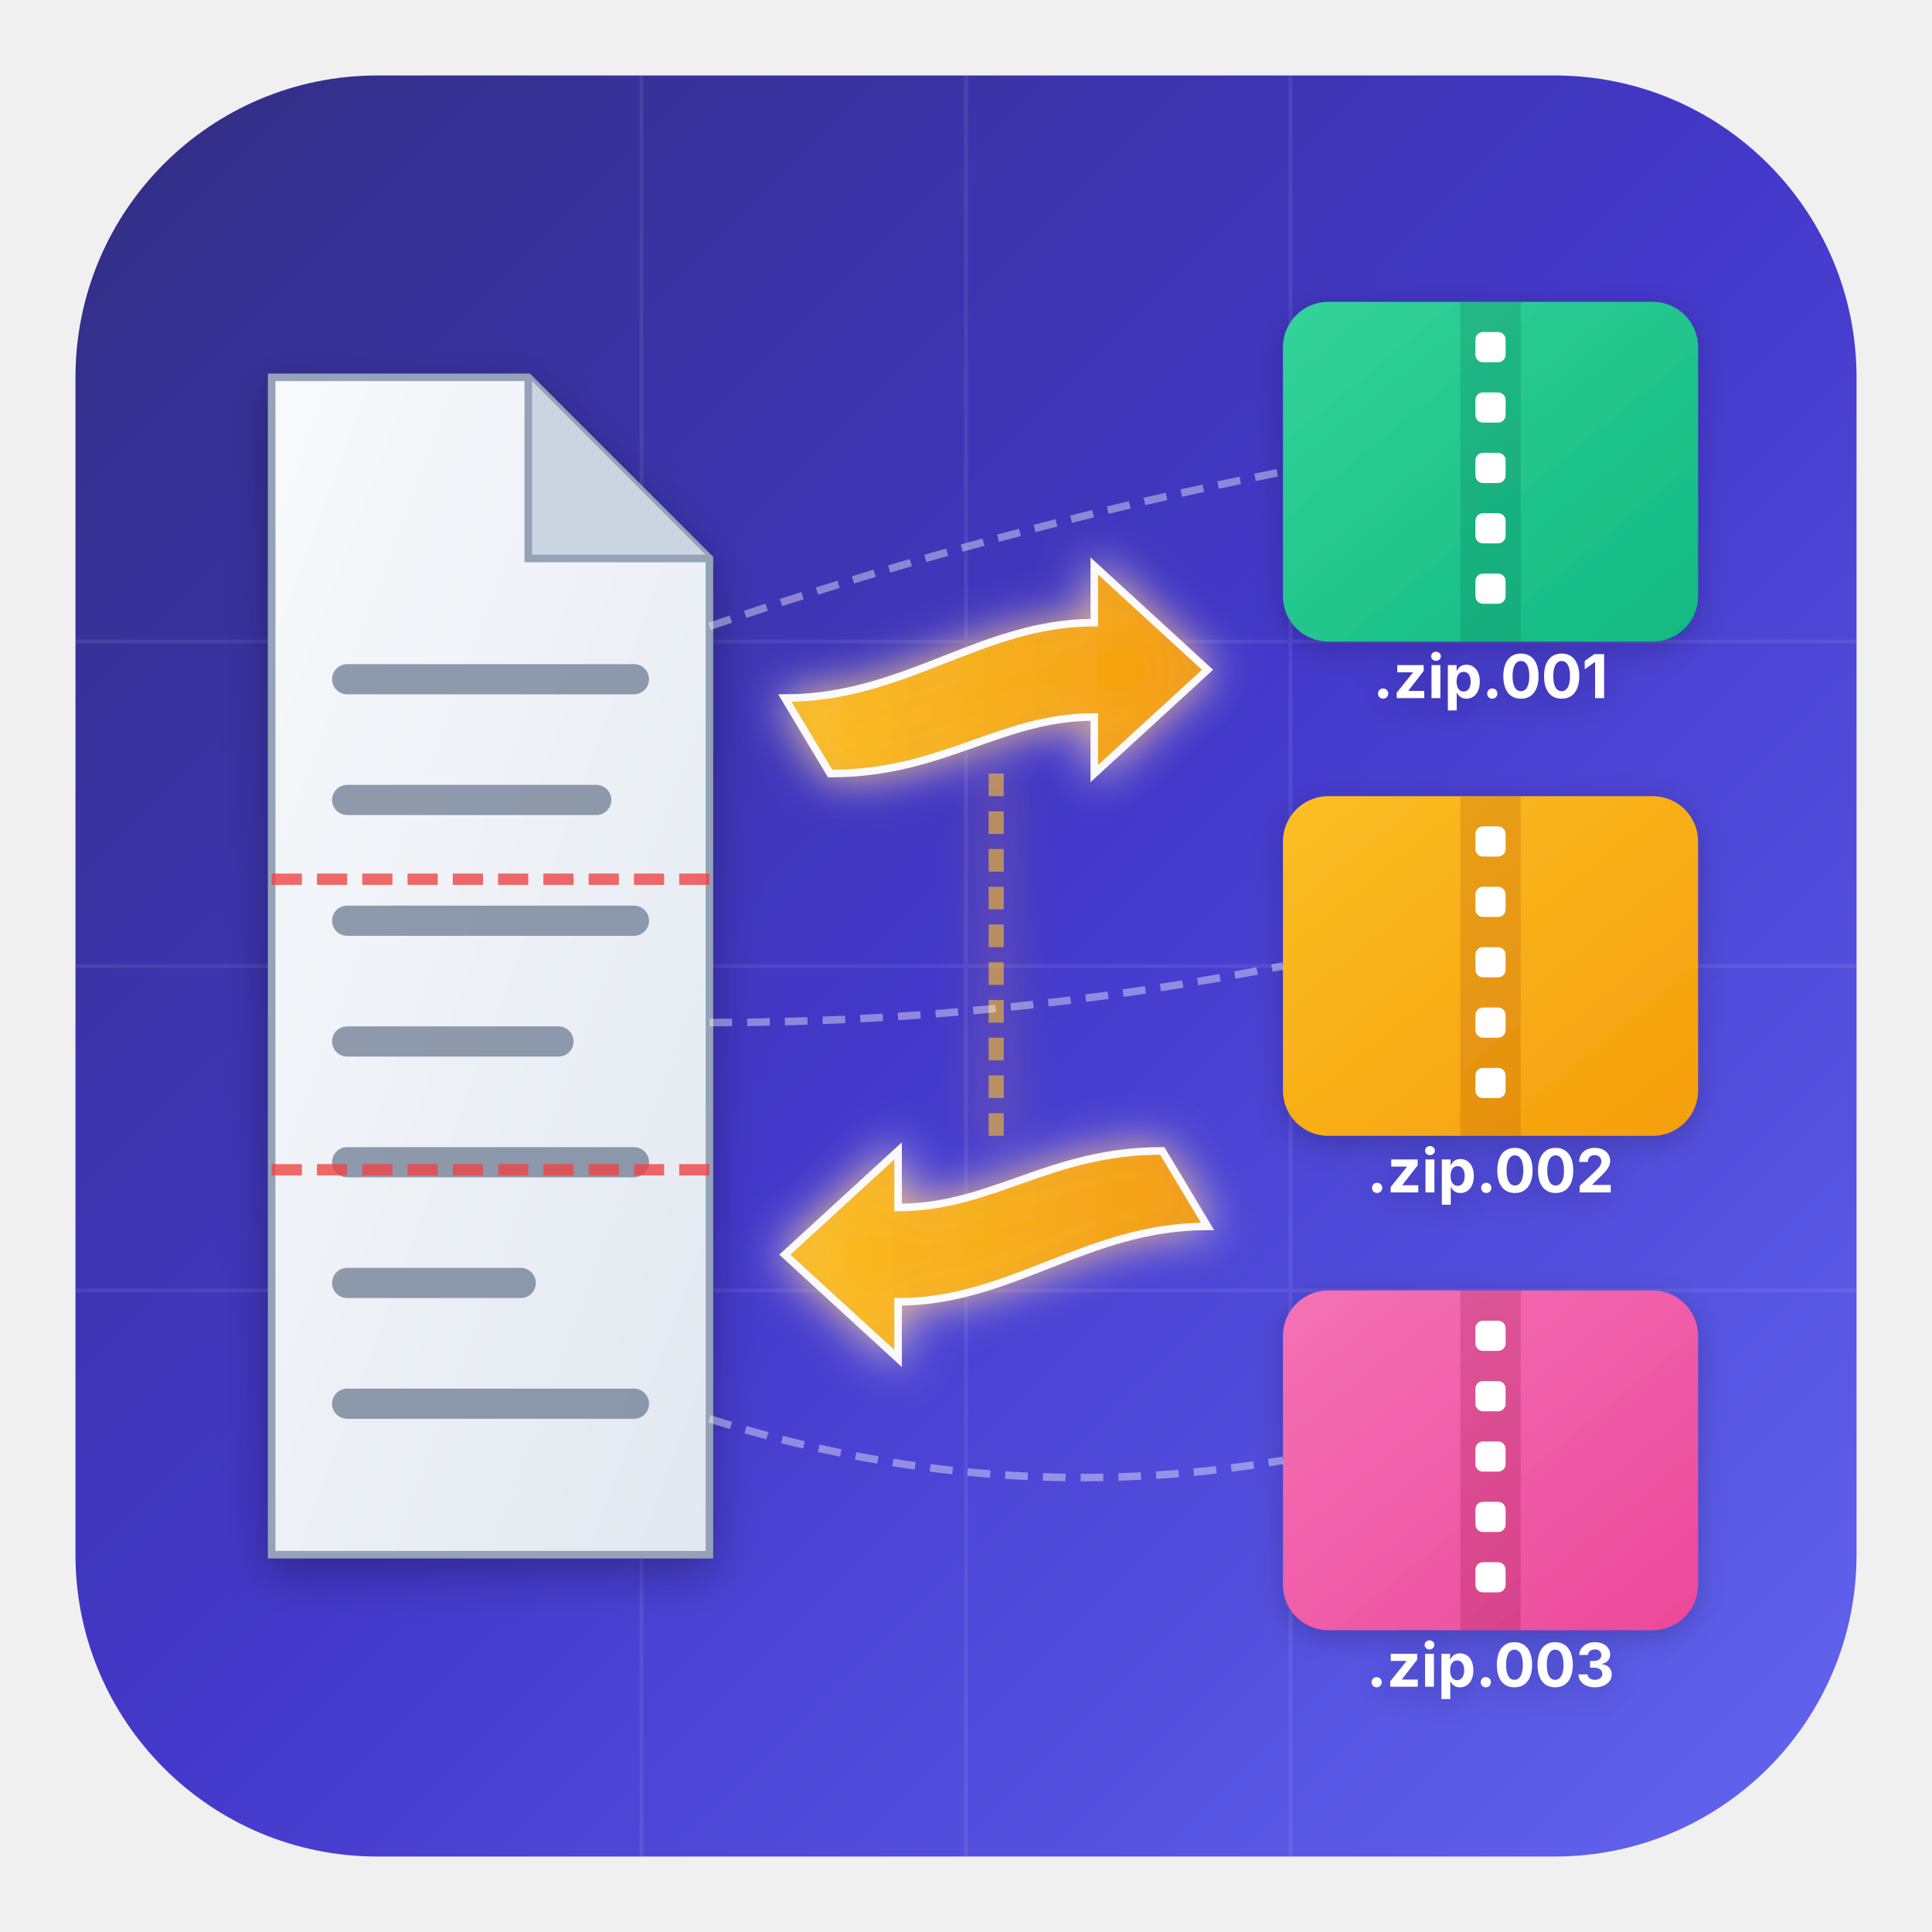
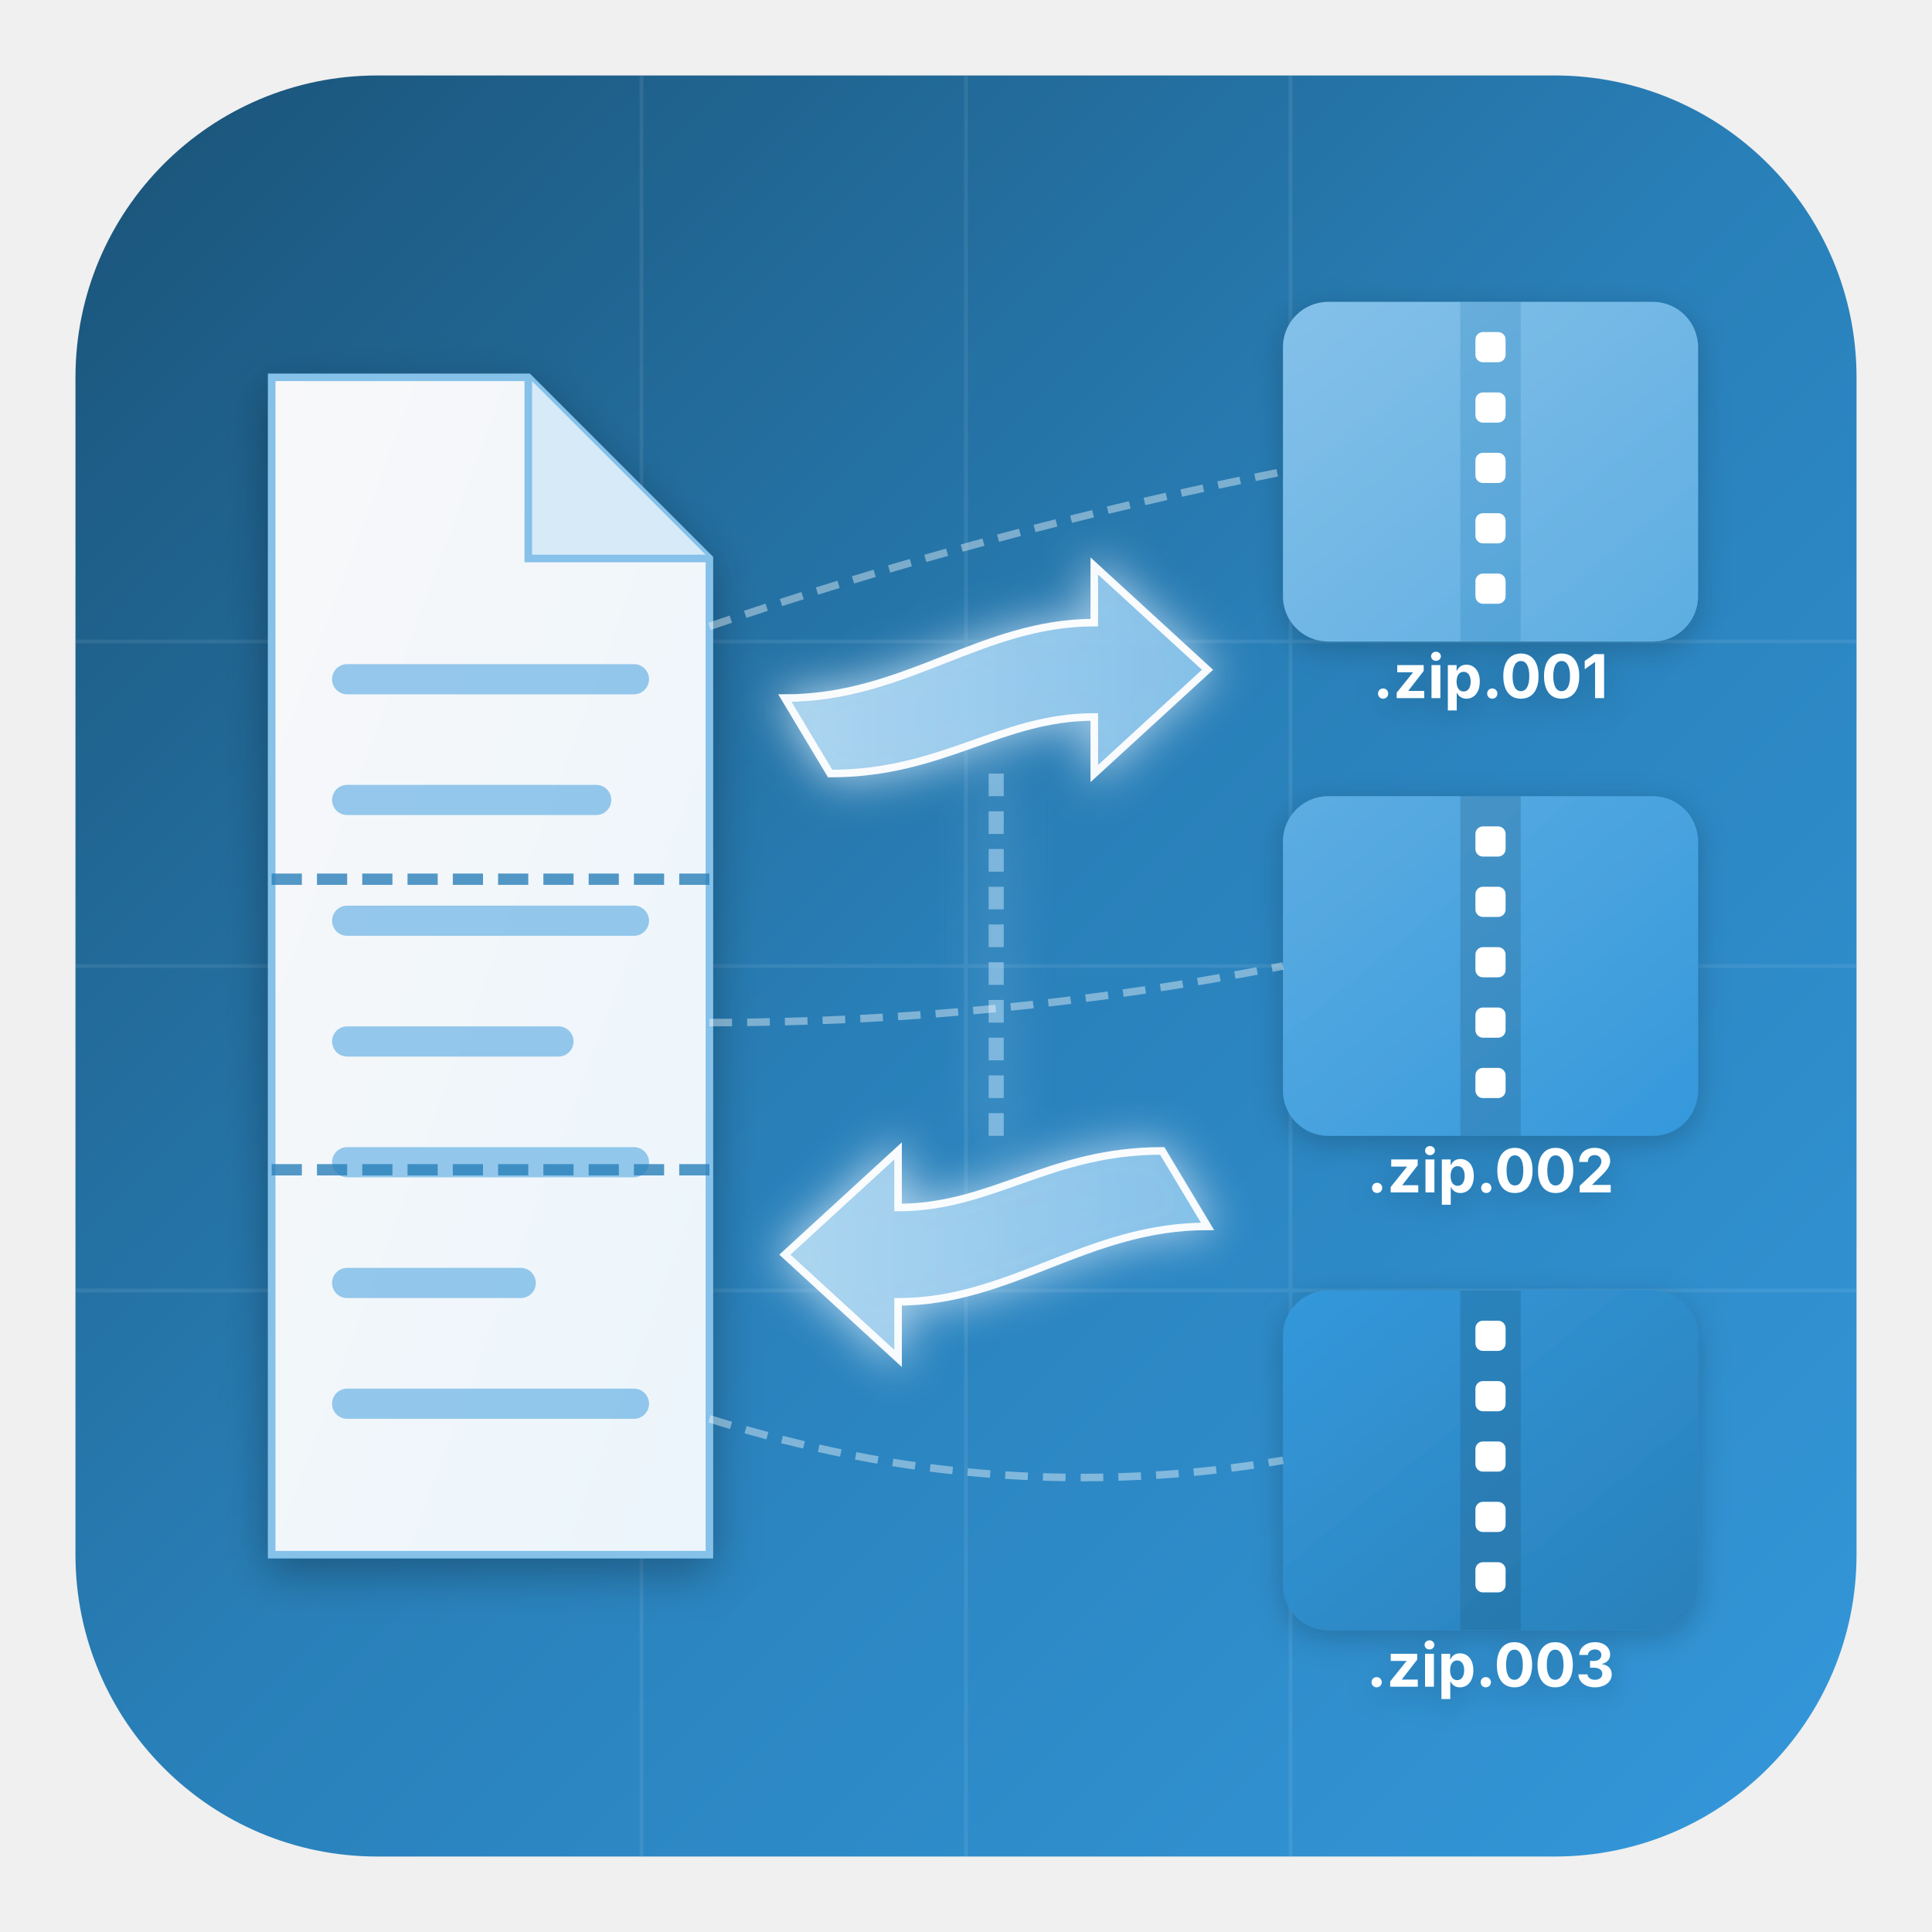
<svg xmlns="http://www.w3.org/2000/svg" viewBox="0 0 512 512" role="img" aria-labelledby="title desc">
  <defs>
    <linearGradient id="bgGrad" x1="0%" y1="0%" x2="100%" y2="100%">
-       <stop offset="0%" stop-color="#312E81" />
-       <stop offset="50%" stop-color="#4338CA" />
-       <stop offset="100%" stop-color="#6366F1" />
+       <stop offset="0%" stop-color="#1a5276" />
+       <stop offset="50%" stop-color="#2980b9" />
+       <stop offset="100%" stop-color="#3498db" />
    </linearGradient>
    <linearGradient id="fileGrad" x1="0%" y1="0%" x2="100%" y2="100%">
-       <stop offset="0%" stop-color="#F8FAFC" />
-       <stop offset="100%" stop-color="#E2E8F0" />
+       <stop offset="0%" stop-color="#f8f8fa" />
+       <stop offset="100%" stop-color="#ebf5fb" />
    </linearGradient>
    <linearGradient id="zipGrad1" x1="0%" y1="0%" x2="100%" y2="100%">
-       <stop offset="0%" stop-color="#34D399" />
-       <stop offset="100%" stop-color="#10B981" />
+       <stop offset="0%" stop-color="#85c1e9" />
+       <stop offset="100%" stop-color="#5dade2" />
    </linearGradient>
    <linearGradient id="zipGrad2" x1="0%" y1="0%" x2="100%" y2="100%">
-       <stop offset="0%" stop-color="#FBBF24" />
-       <stop offset="100%" stop-color="#F59E0B" />
+       <stop offset="0%" stop-color="#5dade2" />
+       <stop offset="100%" stop-color="#3498db" />
    </linearGradient>
    <linearGradient id="zipGrad3" x1="0%" y1="0%" x2="100%" y2="100%">
-       <stop offset="0%" stop-color="#F472B6" />
-       <stop offset="100%" stop-color="#EC4899" />
+       <stop offset="0%" stop-color="#3498db" />
+       <stop offset="100%" stop-color="#2980b9" />
    </linearGradient>
    <linearGradient id="arrowGrad" x1="0%" y1="0%" x2="100%" y2="0%">
-       <stop offset="0%" stop-color="#FBBF24" />
-       <stop offset="100%" stop-color="#F59E0B" />
+       <stop offset="0%" stop-color="#aed6f1" />
+       <stop offset="100%" stop-color="#85c1e9" />
    </linearGradient>
    <filter id="glow" x="-50%" y="-50%" width="200%" height="200%">
      <feGaussianBlur stdDeviation="6" result="coloredBlur" />
      <feMerge>
        <feMergeNode in="coloredBlur" />
        <feMergeNode in="SourceGraphic" />
      </feMerge>
    </filter>
    <filter id="dropShadow" x="-20%" y="-20%" width="140%" height="140%">
      <feDropShadow dx="0" dy="4" stdDeviation="6" flood-color="#000" flood-opacity="0.3" />
    </filter>
    <filter id="softShadow" x="-20%" y="-20%" width="140%" height="140%">
      <feDropShadow dx="0" dy="2" stdDeviation="4" flood-color="#000" flood-opacity="0.2" />
    </filter>
  </defs>
  <rect x="20" y="20" width="472" height="472" rx="80" ry="80" fill="url(#bgGrad)" />
  <g opacity="0.08" stroke="#FFFFFF" stroke-width="1">
    <line x1="20" y1="170" x2="492" y2="170" />
    <line x1="20" y1="256" x2="492" y2="256" />
    <line x1="20" y1="342" x2="492" y2="342" />
    <line x1="170" y1="20" x2="170" y2="492" />
    <line x1="256" y1="20" x2="256" y2="492" />
    <line x1="342" y1="20" x2="342" y2="492" />
  </g>
  <g filter="url(#dropShadow)">
-     <path d="M72 100 L72 412 L188 412 L188 148 L140 100 Z" fill="url(#fileGrad)" stroke="#94A3B8" stroke-width="2" />
-     <path d="M140 100 L140 148 L188 148" fill="#CBD5E1" stroke="#94A3B8" stroke-width="2" />
-     <g stroke="#64748B" stroke-width="8" stroke-linecap="round" opacity="0.7">
+     <path d="M72 100 L72 412 L188 412 L188 148 L140 100 Z" fill="url(#fileGrad)" stroke="#85c1e9" stroke-width="2" />
+     <path d="M140 100 L140 148 L188 148" fill="#d6eaf8" stroke="#85c1e9" stroke-width="2" />
+     <g stroke="#3498db" stroke-width="8" stroke-linecap="round" opacity="0.5">
      <line x1="92" y1="180" x2="168" y2="180" />
      <line x1="92" y1="212" x2="158" y2="212" />
      <line x1="92" y1="244" x2="168" y2="244" />
      <line x1="92" y1="276" x2="148" y2="276" />
      <line x1="92" y1="308" x2="168" y2="308" />
      <line x1="92" y1="340" x2="138" y2="340" />
      <line x1="92" y1="372" x2="168" y2="372" />
    </g>
-     <line x1="72" y1="233" x2="188" y2="233" stroke="#EF4444" stroke-width="3" stroke-dasharray="8,4" opacity="0.8" />
-     <line x1="72" y1="310" x2="188" y2="310" stroke="#EF4444" stroke-width="3" stroke-dasharray="8,4" opacity="0.8" />
+     <line x1="72" y1="233" x2="188" y2="233" stroke="#2980b9" stroke-width="3" stroke-dasharray="8,4" opacity="0.8" />
+     <line x1="72" y1="310" x2="188" y2="310" stroke="#2980b9" stroke-width="3" stroke-dasharray="8,4" opacity="0.8" />
  </g>
  <g filter="url(#glow)">
    <path d="M208 185               C 240 185, 260 165, 290 165              L 290 150               L 320 177.5               L 290 205               L 290 190              C 265 190, 250 205, 220 205              Z" fill="url(#arrowGrad)" stroke="#FFFFFF" stroke-width="2" opacity="0.95" />
    <path d="M320 325               C 288 325, 268 345, 238 345              L 238 360               L 208 332.5               L 238 305               L 238 320              C 263 320, 278 305, 308 305              Z" fill="url(#arrowGrad)" stroke="#FFFFFF" stroke-width="2" opacity="0.95" />
-     <path d="M264 205 C 264 240, 264 270, 264 305" fill="none" stroke="#FBBF24" stroke-width="4" stroke-dasharray="6,4" opacity="0.6" />
+     <path d="M264 205 C 264 240, 264 270, 264 305" fill="none" stroke="#aed6f1" stroke-width="4" stroke-dasharray="6,4" opacity="0.6" />
  </g>
  <g filter="url(#softShadow)">
    <rect x="340" y="80" width="110" height="90" rx="12" fill="url(#zipGrad1)" />
-     <rect x="387" y="80" width="16" height="90" fill="#047857" opacity="0.25" />
+     <rect x="387" y="80" width="16" height="90" fill="#2980b9" opacity="0.25" />
    <g fill="#FFFFFF">
      <rect x="391" y="88" width="8" height="8" rx="2" />
      <rect x="391" y="104" width="8" height="8" rx="2" />
      <rect x="391" y="120" width="8" height="8" rx="2" />
      <rect x="391" y="136" width="8" height="8" rx="2" />
      <rect x="391" y="152" width="8" height="8" rx="2" />
    </g>
    <text x="395" y="185" font-family="system-ui, -apple-system, sans-serif" font-size="16" font-weight="700" fill="#FFFFFF" text-anchor="middle">.zip.001</text>
  </g>
  <g filter="url(#softShadow)">
    <rect x="340" y="211" width="110" height="90" rx="12" fill="url(#zipGrad2)" />
-     <rect x="387" y="211" width="16" height="90" fill="#B45309" opacity="0.25" />
+     <rect x="387" y="211" width="16" height="90" fill="#1a5276" opacity="0.25" />
    <g fill="#FFFFFF">
      <rect x="391" y="219" width="8" height="8" rx="2" />
      <rect x="391" y="235" width="8" height="8" rx="2" />
      <rect x="391" y="251" width="8" height="8" rx="2" />
      <rect x="391" y="267" width="8" height="8" rx="2" />
      <rect x="391" y="283" width="8" height="8" rx="2" />
    </g>
    <text x="395" y="316" font-family="system-ui, -apple-system, sans-serif" font-size="16" font-weight="700" fill="#FFFFFF" text-anchor="middle">.zip.002</text>
  </g>
  <g filter="url(#softShadow)">
    <rect x="340" y="342" width="110" height="90" rx="12" fill="url(#zipGrad3)" />
-     <rect x="387" y="342" width="16" height="90" fill="#9D174D" opacity="0.25" />
+     <rect x="387" y="342" width="16" height="90" fill="#1a5276" opacity="0.25" />
    <g fill="#FFFFFF">
      <rect x="391" y="350" width="8" height="8" rx="2" />
      <rect x="391" y="366" width="8" height="8" rx="2" />
      <rect x="391" y="382" width="8" height="8" rx="2" />
      <rect x="391" y="398" width="8" height="8" rx="2" />
      <rect x="391" y="414" width="8" height="8" rx="2" />
    </g>
    <text x="395" y="447" font-family="system-ui, -apple-system, sans-serif" font-size="16" font-weight="700" fill="#FFFFFF" text-anchor="middle">.zip.003</text>
  </g>
  <g stroke="#FFFFFF" stroke-width="2" stroke-dasharray="6,4" opacity="0.4">
    <path d="M188 166 Q 264 140, 340 125" fill="none" />
    <path d="M188 271 Q 264 271, 340 256" fill="none" />
    <path d="M188 376 Q 264 400, 340 387" fill="none" />
  </g>
</svg>
